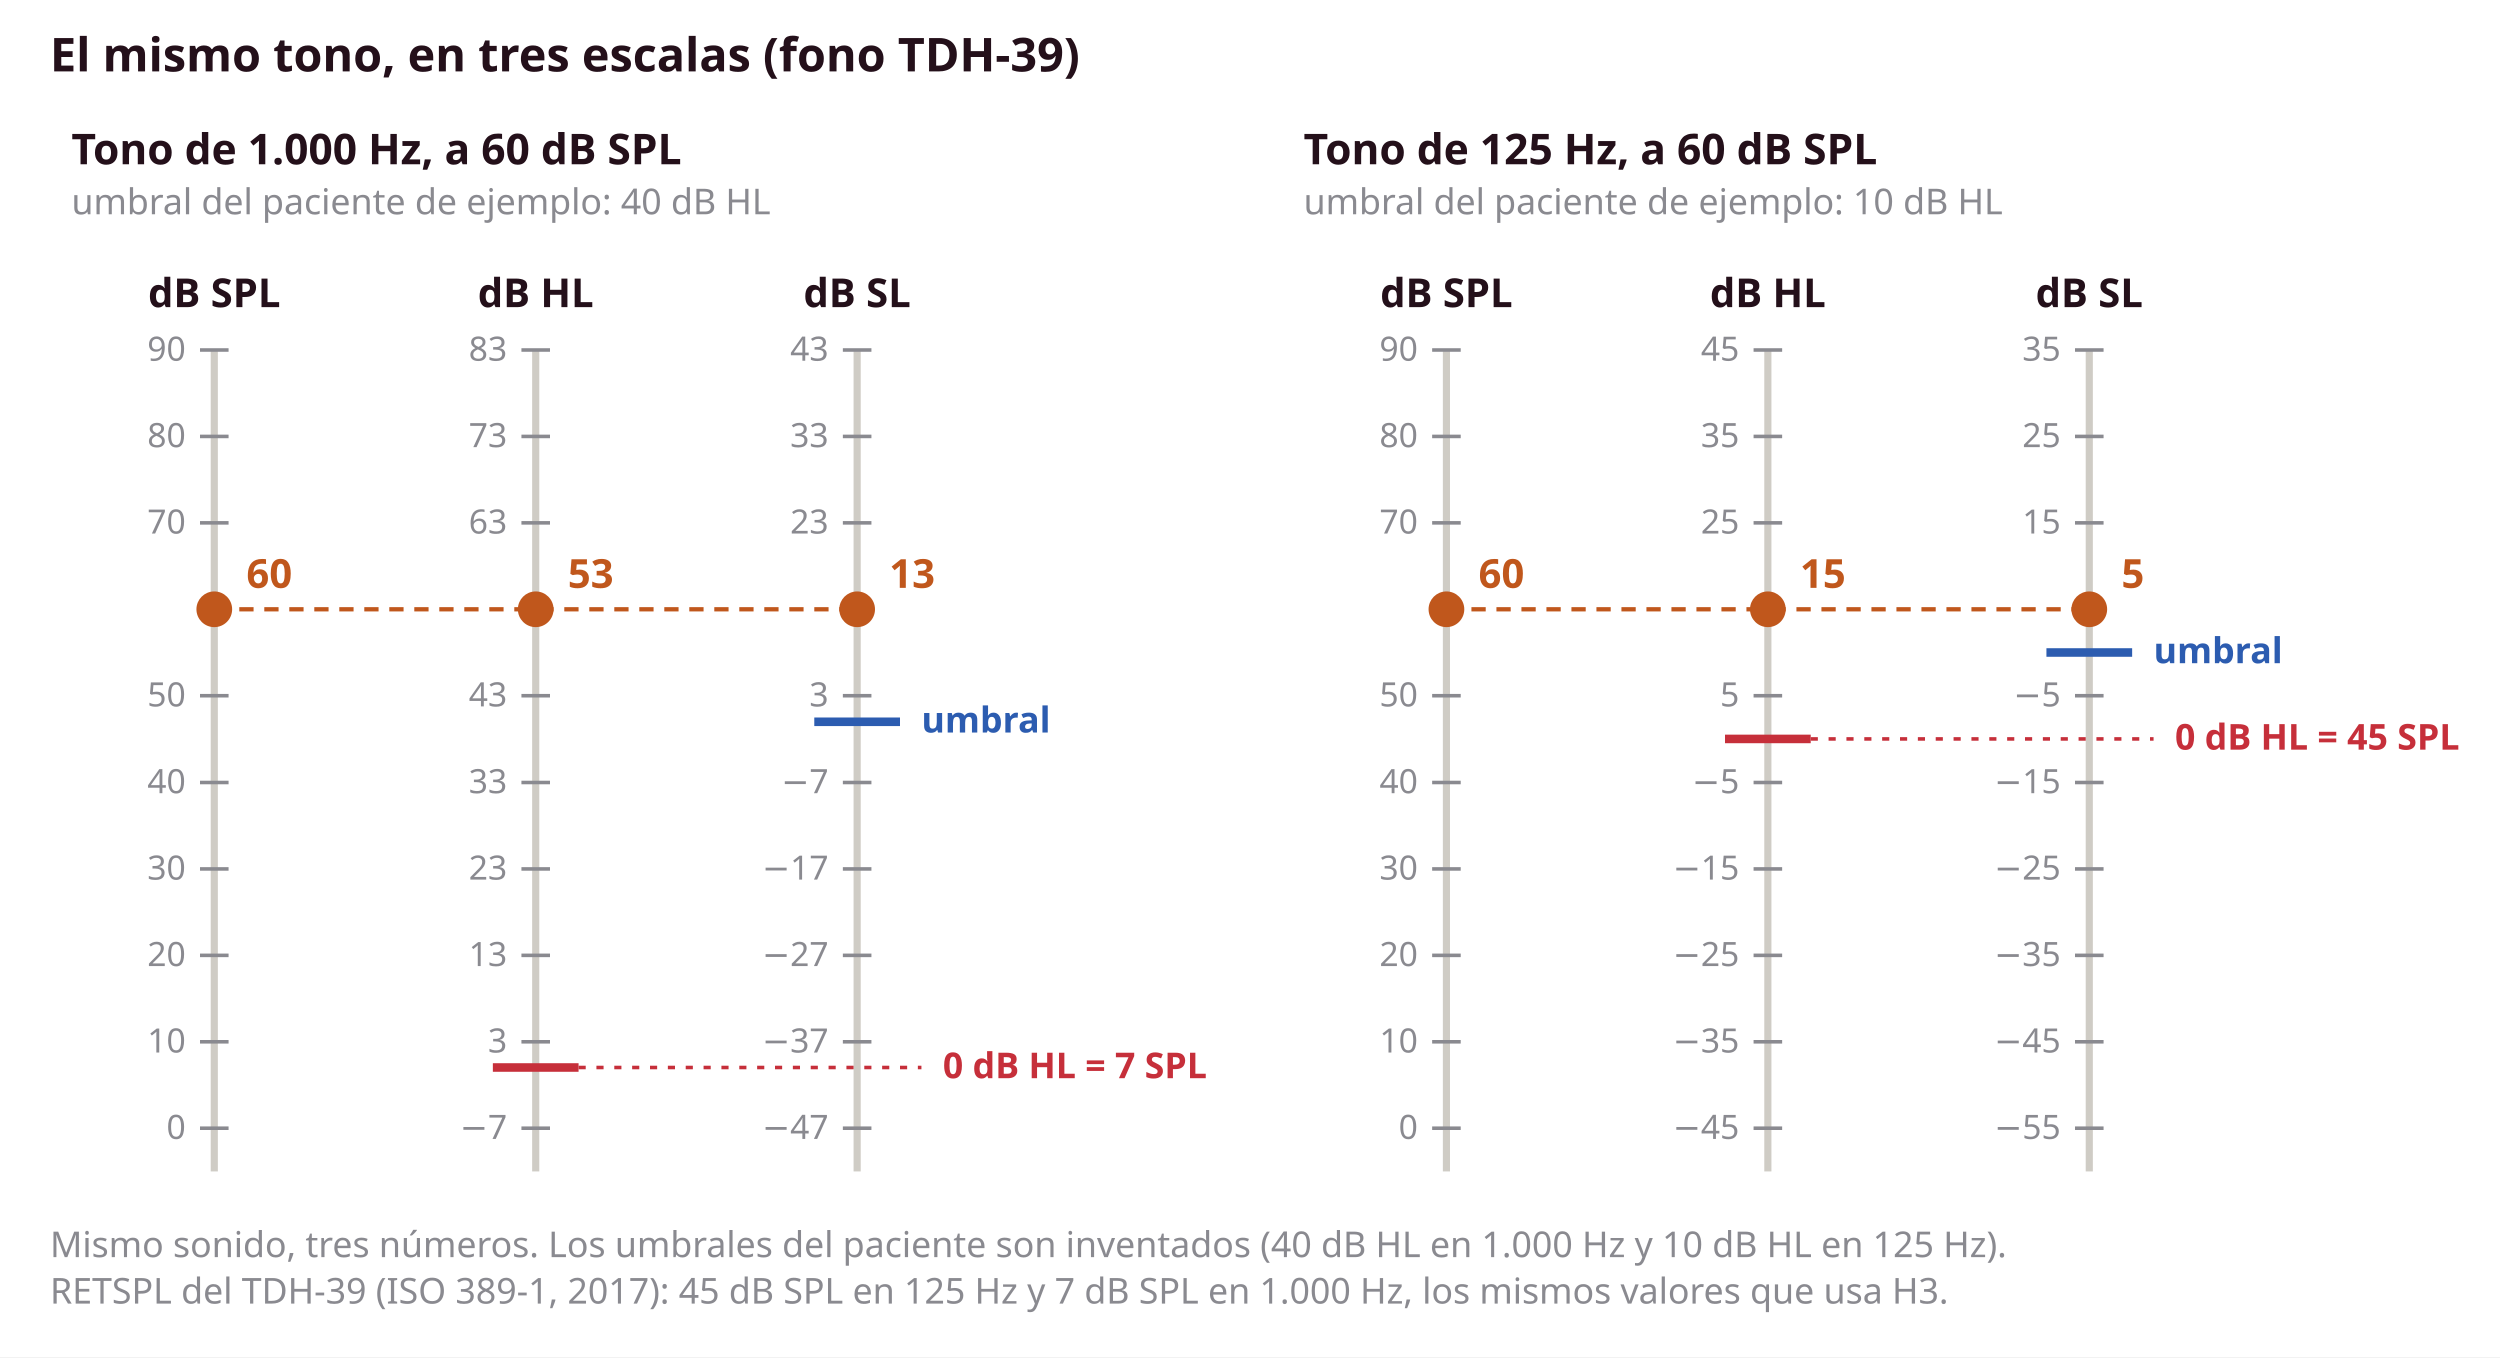
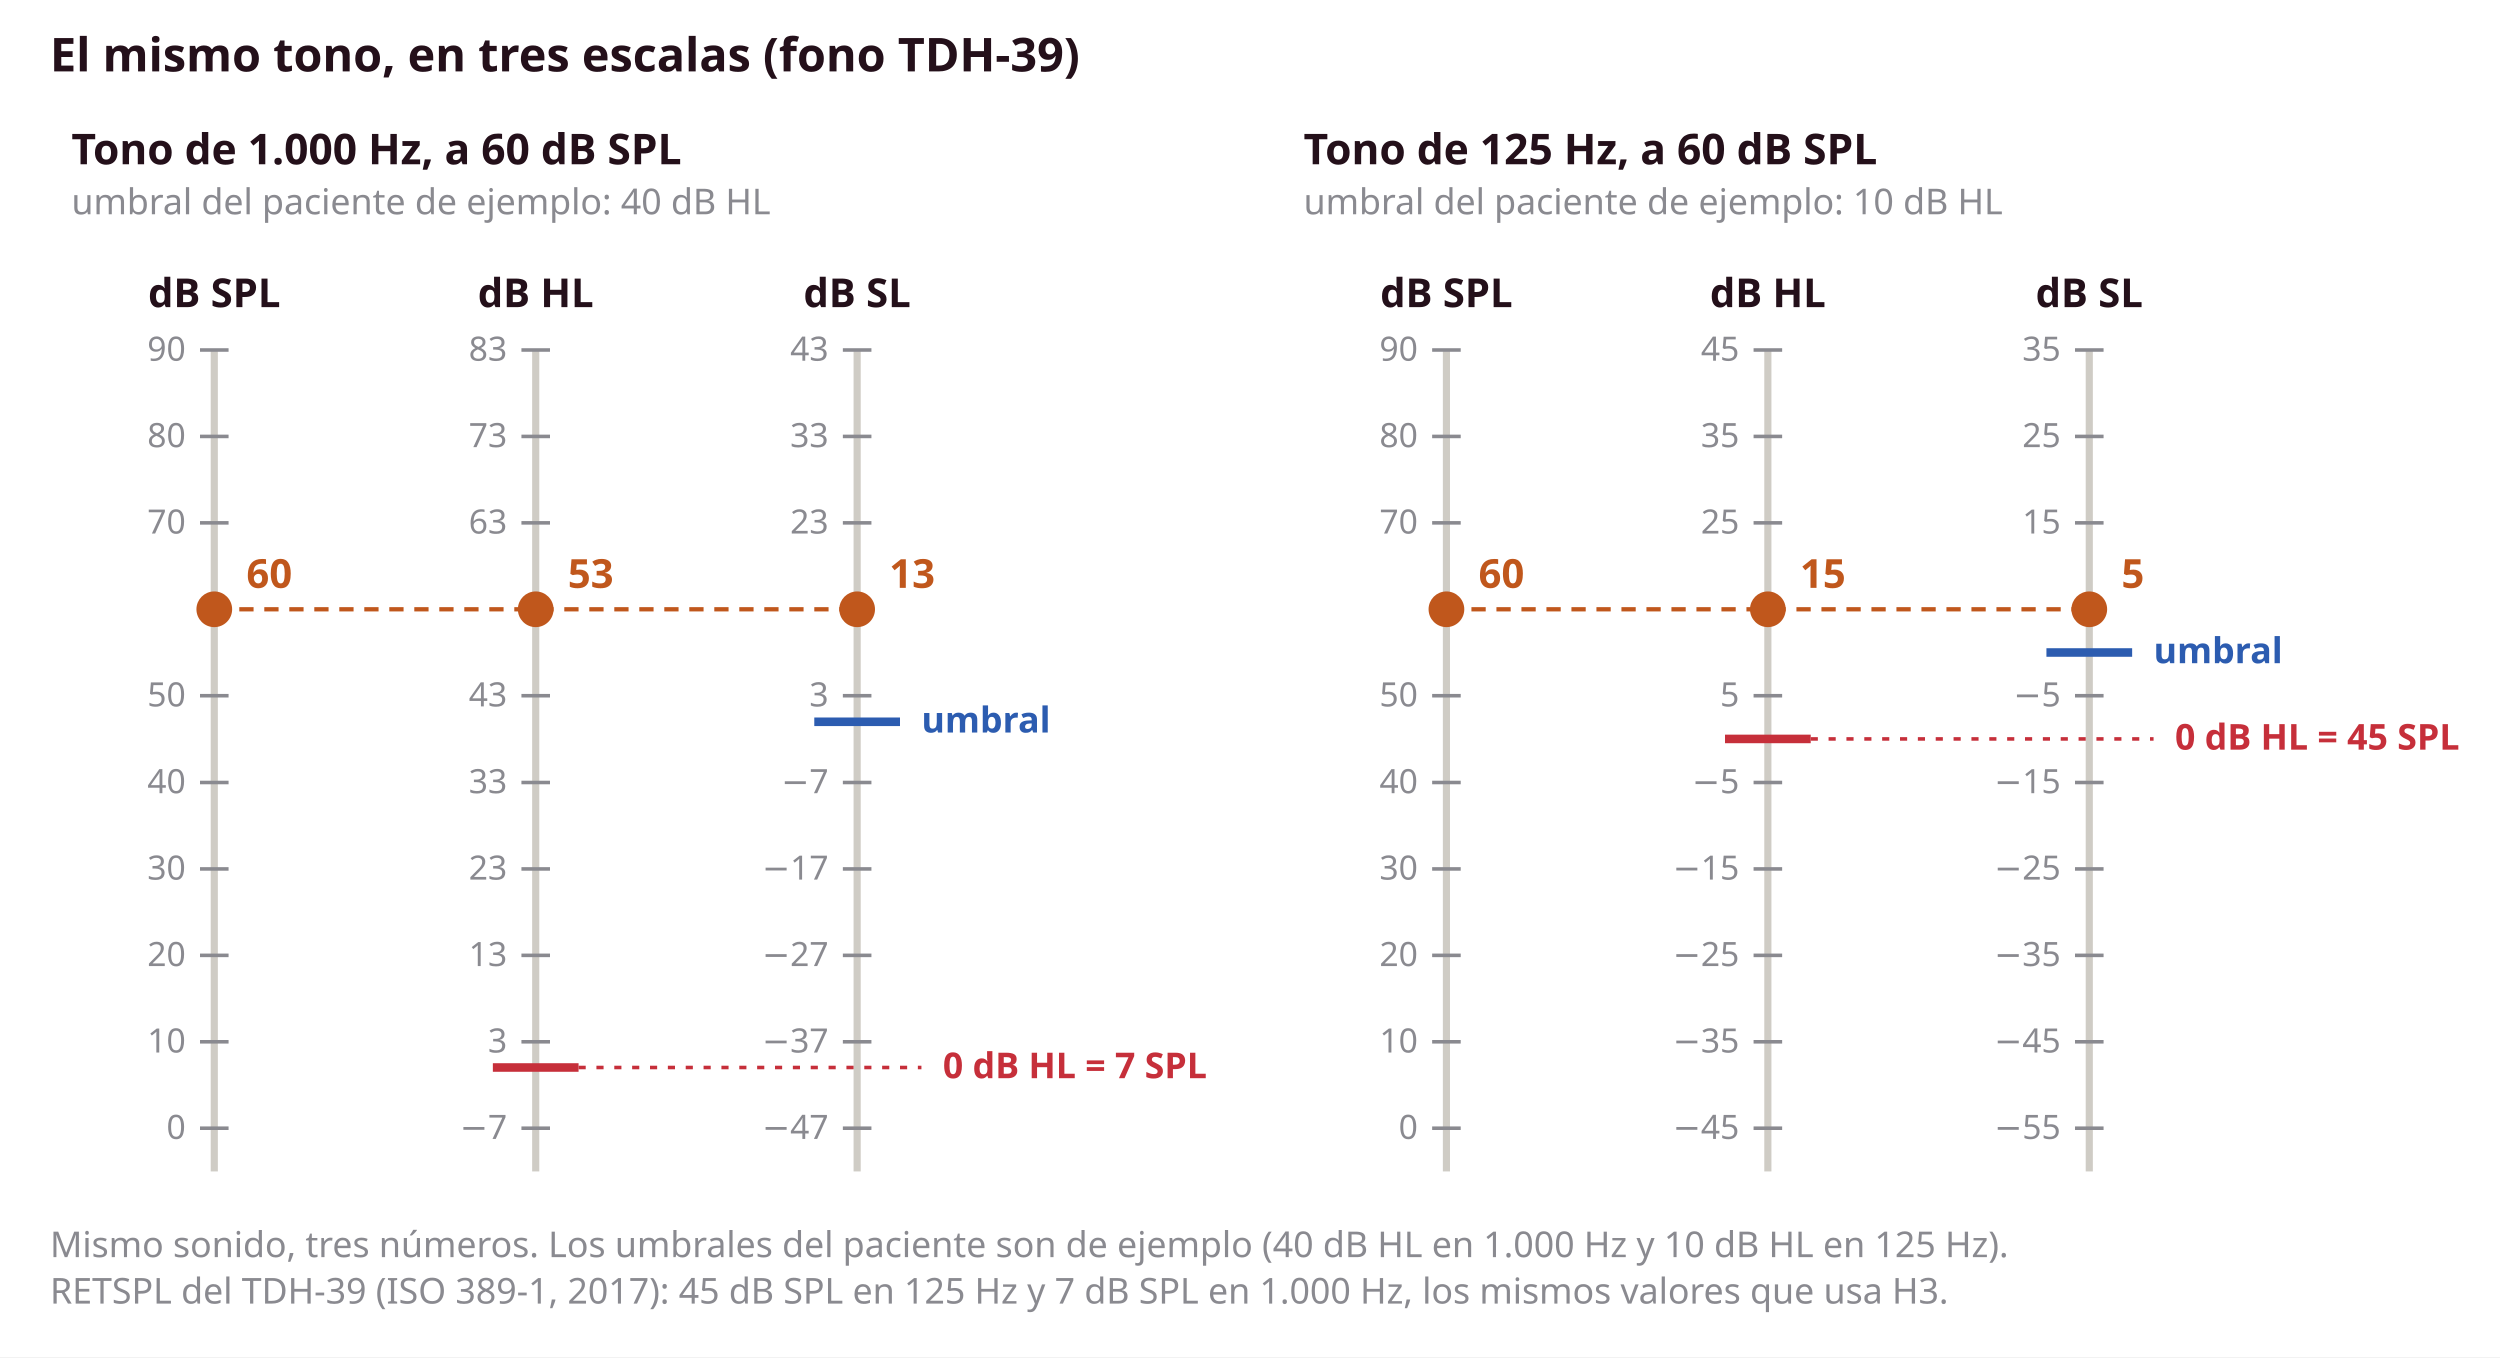
<svg xmlns="http://www.w3.org/2000/svg" viewBox="0 0 700 380" width="700" height="380">
  <defs>
    <marker id="p-tinta" markerWidth="7" markerHeight="7" refX="6" refY="3.5" markerUnits="userSpaceOnUse" orient="auto">
      <path d="M0,0 L7,3.5 L0,7 z" fill="#24101a" />
    </marker>
    <marker id="p-tenue" markerWidth="7" markerHeight="7" refX="6" refY="3.5" markerUnits="userSpaceOnUse" orient="auto">
      <path d="M0,0 L7,3.5 L0,7 z" fill="#8a8a90" />
    </marker>
    <marker id="p-cocl" markerWidth="7" markerHeight="7" refX="6" refY="3.5" markerUnits="userSpaceOnUse" orient="auto">
      <path d="M0,0 L7,3.5 L0,7 z" fill="#c0571c" />
    </marker>
    <marker id="p-retro" markerWidth="7" markerHeight="7" refX="6" refY="3.5" markerUnits="userSpaceOnUse" orient="auto">
      <path d="M0,0 L7,3.5 L0,7 z" fill="#21796c" />
    </marker>
    <marker id="p-aviso" markerWidth="7" markerHeight="7" refX="6" refY="3.5" markerUnits="userSpaceOnUse" orient="auto">
      <path d="M0,0 L7,3.5 L0,7 z" fill="#c62f3a" />
    </marker>
    <marker id="p-azul" markerWidth="7" markerHeight="7" refX="6" refY="3.5" markerUnits="userSpaceOnUse" orient="auto">
      <path d="M0,0 L7,3.5 L0,7 z" fill="#2c5cb0" />
    </marker>
  </defs>
  <rect width="700" height="380" fill="#fff" />
  <text x="14.0" y="20.0" font-family="'Plus Jakarta Sans', sans-serif" font-size="13.1" fill="#24101a" text-anchor="start" font-weight="700">El mismo tono, en tres escalas (fono TDH-39)</text>
  <text x="20.0" y="46.0" font-family="'Plus Jakarta Sans', sans-serif" font-size="11.9" fill="#24101a" text-anchor="start" font-weight="700">Tono de 1.000 Hz, a 60 dB SPL</text>
  <text x="20.0" y="60.0" font-family="'Plus Jakarta Sans', sans-serif" font-size="10.0" fill="#8a8a90" text-anchor="start" font-weight="400">umbral del paciente de ejemplo: 40 dB HL</text>
  <text x="60.0" y="86.0" font-family="'Plus Jakarta Sans', sans-serif" font-size="11.2" fill="#24101a" text-anchor="middle" font-weight="700">dB SPL</text>
  <line x1="60.0" y1="98.0" x2="60.0" y2="328.0" stroke="#cfccc5" stroke-width="2" />
  <line x1="56.0" y1="315.9" x2="64.0" y2="315.9" stroke="#8a8a90" stroke-width="1" />
  <text x="52.0" y="318.9" font-family="'Plus Jakarta Sans', sans-serif" font-size="9.4" fill="#8a8a90" text-anchor="end" font-weight="400">0</text>
  <line x1="56.0" y1="291.7" x2="64.0" y2="291.7" stroke="#8a8a90" stroke-width="1" />
  <text x="52.0" y="294.7" font-family="'Plus Jakarta Sans', sans-serif" font-size="9.4" fill="#8a8a90" text-anchor="end" font-weight="400">10</text>
  <line x1="56.0" y1="267.5" x2="64.0" y2="267.5" stroke="#8a8a90" stroke-width="1" />
  <text x="52.0" y="270.5" font-family="'Plus Jakarta Sans', sans-serif" font-size="9.4" fill="#8a8a90" text-anchor="end" font-weight="400">20</text>
  <line x1="56.0" y1="243.3" x2="64.0" y2="243.3" stroke="#8a8a90" stroke-width="1" />
  <text x="52.0" y="246.3" font-family="'Plus Jakarta Sans', sans-serif" font-size="9.4" fill="#8a8a90" text-anchor="end" font-weight="400">30</text>
  <line x1="56.0" y1="219.1" x2="64.0" y2="219.1" stroke="#8a8a90" stroke-width="1" />
  <text x="52.0" y="222.1" font-family="'Plus Jakarta Sans', sans-serif" font-size="9.4" fill="#8a8a90" text-anchor="end" font-weight="400">40</text>
  <line x1="56.0" y1="194.8" x2="64.0" y2="194.8" stroke="#8a8a90" stroke-width="1" />
  <text x="52.0" y="197.8" font-family="'Plus Jakarta Sans', sans-serif" font-size="9.4" fill="#8a8a90" text-anchor="end" font-weight="400">50</text>
  <line x1="56.0" y1="146.4" x2="64.0" y2="146.4" stroke="#8a8a90" stroke-width="1" />
  <text x="52.0" y="149.4" font-family="'Plus Jakarta Sans', sans-serif" font-size="9.4" fill="#8a8a90" text-anchor="end" font-weight="400">70</text>
  <line x1="56.0" y1="122.2" x2="64.0" y2="122.2" stroke="#8a8a90" stroke-width="1" />
  <text x="52.0" y="125.2" font-family="'Plus Jakarta Sans', sans-serif" font-size="9.4" fill="#8a8a90" text-anchor="end" font-weight="400">80</text>
  <line x1="56.0" y1="98.0" x2="64.0" y2="98.0" stroke="#8a8a90" stroke-width="1" />
  <text x="52.0" y="101.0" font-family="'Plus Jakarta Sans', sans-serif" font-size="9.4" fill="#8a8a90" text-anchor="end" font-weight="400">90</text>
  <circle cx="60.0" cy="170.6" r="4.5" fill="#c0571c" stroke="#c0571c" stroke-width="1" />
  <text x="69.0" y="164.6" font-family="'Plus Jakarta Sans', sans-serif" font-size="11.2" fill="#c0571c" text-anchor="start" font-weight="700">60</text>
  <text x="150.0" y="86.0" font-family="'Plus Jakarta Sans', sans-serif" font-size="11.2" fill="#24101a" text-anchor="middle" font-weight="700">dB HL</text>
  <line x1="150.0" y1="98.0" x2="150.0" y2="328.0" stroke="#cfccc5" stroke-width="2" />
  <line x1="146.0" y1="315.9" x2="154.0" y2="315.9" stroke="#8a8a90" stroke-width="1" />
  <text x="142.0" y="318.9" font-family="'Plus Jakarta Sans', sans-serif" font-size="9.4" fill="#8a8a90" text-anchor="end" font-weight="400">−7</text>
  <line x1="146.0" y1="291.7" x2="154.0" y2="291.7" stroke="#8a8a90" stroke-width="1" />
  <text x="142.0" y="294.7" font-family="'Plus Jakarta Sans', sans-serif" font-size="9.4" fill="#8a8a90" text-anchor="end" font-weight="400">3</text>
  <line x1="146.0" y1="267.5" x2="154.0" y2="267.5" stroke="#8a8a90" stroke-width="1" />
  <text x="142.0" y="270.5" font-family="'Plus Jakarta Sans', sans-serif" font-size="9.4" fill="#8a8a90" text-anchor="end" font-weight="400">13</text>
  <line x1="146.0" y1="243.3" x2="154.0" y2="243.3" stroke="#8a8a90" stroke-width="1" />
  <text x="142.0" y="246.3" font-family="'Plus Jakarta Sans', sans-serif" font-size="9.4" fill="#8a8a90" text-anchor="end" font-weight="400">23</text>
  <line x1="146.0" y1="219.1" x2="154.0" y2="219.1" stroke="#8a8a90" stroke-width="1" />
  <text x="142.0" y="222.1" font-family="'Plus Jakarta Sans', sans-serif" font-size="9.4" fill="#8a8a90" text-anchor="end" font-weight="400">33</text>
  <line x1="146.0" y1="194.8" x2="154.0" y2="194.8" stroke="#8a8a90" stroke-width="1" />
  <text x="142.0" y="197.8" font-family="'Plus Jakarta Sans', sans-serif" font-size="9.4" fill="#8a8a90" text-anchor="end" font-weight="400">43</text>
  <line x1="146.0" y1="146.4" x2="154.0" y2="146.4" stroke="#8a8a90" stroke-width="1" />
  <text x="142.0" y="149.4" font-family="'Plus Jakarta Sans', sans-serif" font-size="9.4" fill="#8a8a90" text-anchor="end" font-weight="400">63</text>
  <line x1="146.0" y1="122.2" x2="154.0" y2="122.2" stroke="#8a8a90" stroke-width="1" />
  <text x="142.0" y="125.2" font-family="'Plus Jakarta Sans', sans-serif" font-size="9.4" fill="#8a8a90" text-anchor="end" font-weight="400">73</text>
  <line x1="146.0" y1="98.0" x2="154.0" y2="98.0" stroke="#8a8a90" stroke-width="1" />
  <text x="142.0" y="101.0" font-family="'Plus Jakarta Sans', sans-serif" font-size="9.4" fill="#8a8a90" text-anchor="end" font-weight="400">83</text>
  <circle cx="150.0" cy="170.6" r="4.5" fill="#c0571c" stroke="#c0571c" stroke-width="1" />
  <text x="159.0" y="164.6" font-family="'Plus Jakarta Sans', sans-serif" font-size="11.2" fill="#c0571c" text-anchor="start" font-weight="700">53</text>
  <text x="240.0" y="86.0" font-family="'Plus Jakarta Sans', sans-serif" font-size="11.2" fill="#24101a" text-anchor="middle" font-weight="700">dB SL</text>
  <line x1="240.0" y1="98.0" x2="240.0" y2="328.0" stroke="#cfccc5" stroke-width="2" />
  <line x1="236.0" y1="315.9" x2="244.0" y2="315.9" stroke="#8a8a90" stroke-width="1" />
  <text x="232.0" y="318.9" font-family="'Plus Jakarta Sans', sans-serif" font-size="9.4" fill="#8a8a90" text-anchor="end" font-weight="400">−47</text>
  <line x1="236.0" y1="291.7" x2="244.0" y2="291.7" stroke="#8a8a90" stroke-width="1" />
  <text x="232.0" y="294.7" font-family="'Plus Jakarta Sans', sans-serif" font-size="9.4" fill="#8a8a90" text-anchor="end" font-weight="400">−37</text>
  <line x1="236.0" y1="267.5" x2="244.0" y2="267.5" stroke="#8a8a90" stroke-width="1" />
  <text x="232.0" y="270.5" font-family="'Plus Jakarta Sans', sans-serif" font-size="9.4" fill="#8a8a90" text-anchor="end" font-weight="400">−27</text>
  <line x1="236.0" y1="243.3" x2="244.0" y2="243.3" stroke="#8a8a90" stroke-width="1" />
  <text x="232.0" y="246.3" font-family="'Plus Jakarta Sans', sans-serif" font-size="9.4" fill="#8a8a90" text-anchor="end" font-weight="400">−17</text>
  <line x1="236.0" y1="219.1" x2="244.0" y2="219.1" stroke="#8a8a90" stroke-width="1" />
  <text x="232.0" y="222.1" font-family="'Plus Jakarta Sans', sans-serif" font-size="9.4" fill="#8a8a90" text-anchor="end" font-weight="400">−7</text>
  <line x1="236.0" y1="194.8" x2="244.0" y2="194.8" stroke="#8a8a90" stroke-width="1" />
  <text x="232.0" y="197.8" font-family="'Plus Jakarta Sans', sans-serif" font-size="9.4" fill="#8a8a90" text-anchor="end" font-weight="400">3</text>
  <line x1="236.0" y1="146.4" x2="244.0" y2="146.4" stroke="#8a8a90" stroke-width="1" />
  <text x="232.0" y="149.4" font-family="'Plus Jakarta Sans', sans-serif" font-size="9.4" fill="#8a8a90" text-anchor="end" font-weight="400">23</text>
  <line x1="236.0" y1="122.2" x2="244.0" y2="122.2" stroke="#8a8a90" stroke-width="1" />
  <text x="232.0" y="125.2" font-family="'Plus Jakarta Sans', sans-serif" font-size="9.4" fill="#8a8a90" text-anchor="end" font-weight="400">33</text>
  <line x1="236.0" y1="98.0" x2="244.0" y2="98.0" stroke="#8a8a90" stroke-width="1" />
  <text x="232.0" y="101.0" font-family="'Plus Jakarta Sans', sans-serif" font-size="9.4" fill="#8a8a90" text-anchor="end" font-weight="400">43</text>
  <circle cx="240.0" cy="170.6" r="4.5" fill="#c0571c" stroke="#c0571c" stroke-width="1" />
  <text x="249.0" y="164.6" font-family="'Plus Jakarta Sans', sans-serif" font-size="11.2" fill="#c0571c" text-anchor="start" font-weight="700">13</text>
  <line x1="60.0" y1="170.6" x2="240.0" y2="170.6" stroke="#c0571c" stroke-width="1.2" stroke-dasharray="4 3" />
  <line x1="138.0" y1="298.9" x2="162.0" y2="298.9" stroke="#c62f3a" stroke-width="2.4" />
  <line x1="162.0" y1="298.9" x2="258.0" y2="298.9" stroke="#c62f3a" stroke-width="1" stroke-dasharray="2 3" />
  <text x="264.0" y="301.9" font-family="'Plus Jakarta Sans', sans-serif" font-size="10.0" fill="#c62f3a" text-anchor="start" font-weight="700">0 dB HL = 7 SPL</text>
  <line x1="228.0" y1="202.1" x2="252.0" y2="202.1" stroke="#2c5cb0" stroke-width="2.4" />
  <text x="258.0" y="205.1" font-family="'Plus Jakarta Sans', sans-serif" font-size="10.0" fill="#2c5cb0" text-anchor="start" font-weight="700">umbral</text>
  <text x="365.0" y="46.0" font-family="'Plus Jakarta Sans', sans-serif" font-size="11.9" fill="#24101a" text-anchor="start" font-weight="700">Tono de 125 Hz, a 60 dB SPL</text>
  <text x="365.0" y="60.0" font-family="'Plus Jakarta Sans', sans-serif" font-size="10.0" fill="#8a8a90" text-anchor="start" font-weight="400">umbral del paciente de ejemplo: 10 dB HL</text>
  <text x="405.0" y="86.0" font-family="'Plus Jakarta Sans', sans-serif" font-size="11.2" fill="#24101a" text-anchor="middle" font-weight="700">dB SPL</text>
  <line x1="405.0" y1="98.0" x2="405.0" y2="328.0" stroke="#cfccc5" stroke-width="2" />
  <line x1="401.0" y1="315.9" x2="409.0" y2="315.9" stroke="#8a8a90" stroke-width="1" />
  <text x="397.0" y="318.9" font-family="'Plus Jakarta Sans', sans-serif" font-size="9.4" fill="#8a8a90" text-anchor="end" font-weight="400">0</text>
  <line x1="401.0" y1="291.7" x2="409.0" y2="291.7" stroke="#8a8a90" stroke-width="1" />
  <text x="397.0" y="294.7" font-family="'Plus Jakarta Sans', sans-serif" font-size="9.4" fill="#8a8a90" text-anchor="end" font-weight="400">10</text>
  <line x1="401.0" y1="267.5" x2="409.0" y2="267.5" stroke="#8a8a90" stroke-width="1" />
  <text x="397.0" y="270.5" font-family="'Plus Jakarta Sans', sans-serif" font-size="9.4" fill="#8a8a90" text-anchor="end" font-weight="400">20</text>
  <line x1="401.0" y1="243.3" x2="409.0" y2="243.3" stroke="#8a8a90" stroke-width="1" />
  <text x="397.0" y="246.3" font-family="'Plus Jakarta Sans', sans-serif" font-size="9.4" fill="#8a8a90" text-anchor="end" font-weight="400">30</text>
  <line x1="401.0" y1="219.1" x2="409.0" y2="219.1" stroke="#8a8a90" stroke-width="1" />
  <text x="397.0" y="222.1" font-family="'Plus Jakarta Sans', sans-serif" font-size="9.4" fill="#8a8a90" text-anchor="end" font-weight="400">40</text>
  <line x1="401.0" y1="194.8" x2="409.0" y2="194.8" stroke="#8a8a90" stroke-width="1" />
  <text x="397.0" y="197.8" font-family="'Plus Jakarta Sans', sans-serif" font-size="9.4" fill="#8a8a90" text-anchor="end" font-weight="400">50</text>
  <line x1="401.0" y1="146.4" x2="409.0" y2="146.4" stroke="#8a8a90" stroke-width="1" />
  <text x="397.0" y="149.4" font-family="'Plus Jakarta Sans', sans-serif" font-size="9.4" fill="#8a8a90" text-anchor="end" font-weight="400">70</text>
  <line x1="401.0" y1="122.2" x2="409.0" y2="122.2" stroke="#8a8a90" stroke-width="1" />
  <text x="397.0" y="125.2" font-family="'Plus Jakarta Sans', sans-serif" font-size="9.4" fill="#8a8a90" text-anchor="end" font-weight="400">80</text>
  <line x1="401.0" y1="98.0" x2="409.0" y2="98.0" stroke="#8a8a90" stroke-width="1" />
  <text x="397.0" y="101.0" font-family="'Plus Jakarta Sans', sans-serif" font-size="9.4" fill="#8a8a90" text-anchor="end" font-weight="400">90</text>
  <circle cx="405.0" cy="170.6" r="4.5" fill="#c0571c" stroke="#c0571c" stroke-width="1" />
  <text x="414.0" y="164.6" font-family="'Plus Jakarta Sans', sans-serif" font-size="11.2" fill="#c0571c" text-anchor="start" font-weight="700">60</text>
  <text x="495.0" y="86.0" font-family="'Plus Jakarta Sans', sans-serif" font-size="11.2" fill="#24101a" text-anchor="middle" font-weight="700">dB HL</text>
  <line x1="495.0" y1="98.0" x2="495.0" y2="328.0" stroke="#cfccc5" stroke-width="2" />
  <line x1="491.0" y1="315.9" x2="499.0" y2="315.9" stroke="#8a8a90" stroke-width="1" />
  <text x="487.0" y="318.9" font-family="'Plus Jakarta Sans', sans-serif" font-size="9.4" fill="#8a8a90" text-anchor="end" font-weight="400">−45</text>
  <line x1="491.0" y1="291.7" x2="499.0" y2="291.7" stroke="#8a8a90" stroke-width="1" />
  <text x="487.0" y="294.7" font-family="'Plus Jakarta Sans', sans-serif" font-size="9.4" fill="#8a8a90" text-anchor="end" font-weight="400">−35</text>
  <line x1="491.0" y1="267.5" x2="499.0" y2="267.5" stroke="#8a8a90" stroke-width="1" />
  <text x="487.0" y="270.5" font-family="'Plus Jakarta Sans', sans-serif" font-size="9.4" fill="#8a8a90" text-anchor="end" font-weight="400">−25</text>
  <line x1="491.0" y1="243.3" x2="499.0" y2="243.3" stroke="#8a8a90" stroke-width="1" />
  <text x="487.0" y="246.3" font-family="'Plus Jakarta Sans', sans-serif" font-size="9.4" fill="#8a8a90" text-anchor="end" font-weight="400">−15</text>
  <line x1="491.0" y1="219.1" x2="499.0" y2="219.1" stroke="#8a8a90" stroke-width="1" />
  <text x="487.0" y="222.1" font-family="'Plus Jakarta Sans', sans-serif" font-size="9.4" fill="#8a8a90" text-anchor="end" font-weight="400">−5</text>
  <line x1="491.0" y1="194.8" x2="499.0" y2="194.8" stroke="#8a8a90" stroke-width="1" />
  <text x="487.0" y="197.8" font-family="'Plus Jakarta Sans', sans-serif" font-size="9.4" fill="#8a8a90" text-anchor="end" font-weight="400">5</text>
  <line x1="491.0" y1="146.4" x2="499.0" y2="146.4" stroke="#8a8a90" stroke-width="1" />
  <text x="487.0" y="149.4" font-family="'Plus Jakarta Sans', sans-serif" font-size="9.4" fill="#8a8a90" text-anchor="end" font-weight="400">25</text>
  <line x1="491.0" y1="122.2" x2="499.0" y2="122.2" stroke="#8a8a90" stroke-width="1" />
  <text x="487.0" y="125.2" font-family="'Plus Jakarta Sans', sans-serif" font-size="9.4" fill="#8a8a90" text-anchor="end" font-weight="400">35</text>
  <line x1="491.0" y1="98.0" x2="499.0" y2="98.0" stroke="#8a8a90" stroke-width="1" />
  <text x="487.0" y="101.0" font-family="'Plus Jakarta Sans', sans-serif" font-size="9.4" fill="#8a8a90" text-anchor="end" font-weight="400">45</text>
  <circle cx="495.0" cy="170.6" r="4.5" fill="#c0571c" stroke="#c0571c" stroke-width="1" />
  <text x="504.0" y="164.6" font-family="'Plus Jakarta Sans', sans-serif" font-size="11.2" fill="#c0571c" text-anchor="start" font-weight="700">15</text>
  <text x="585.0" y="86.0" font-family="'Plus Jakarta Sans', sans-serif" font-size="11.2" fill="#24101a" text-anchor="middle" font-weight="700">dB SL</text>
  <line x1="585.0" y1="98.0" x2="585.0" y2="328.0" stroke="#cfccc5" stroke-width="2" />
  <line x1="581.0" y1="315.9" x2="589.0" y2="315.9" stroke="#8a8a90" stroke-width="1" />
  <text x="577.0" y="318.9" font-family="'Plus Jakarta Sans', sans-serif" font-size="9.4" fill="#8a8a90" text-anchor="end" font-weight="400">−55</text>
  <line x1="581.0" y1="291.7" x2="589.0" y2="291.7" stroke="#8a8a90" stroke-width="1" />
  <text x="577.0" y="294.7" font-family="'Plus Jakarta Sans', sans-serif" font-size="9.4" fill="#8a8a90" text-anchor="end" font-weight="400">−45</text>
  <line x1="581.0" y1="267.5" x2="589.0" y2="267.5" stroke="#8a8a90" stroke-width="1" />
  <text x="577.0" y="270.5" font-family="'Plus Jakarta Sans', sans-serif" font-size="9.4" fill="#8a8a90" text-anchor="end" font-weight="400">−35</text>
  <line x1="581.0" y1="243.3" x2="589.0" y2="243.3" stroke="#8a8a90" stroke-width="1" />
  <text x="577.0" y="246.3" font-family="'Plus Jakarta Sans', sans-serif" font-size="9.4" fill="#8a8a90" text-anchor="end" font-weight="400">−25</text>
  <line x1="581.0" y1="219.1" x2="589.0" y2="219.1" stroke="#8a8a90" stroke-width="1" />
  <text x="577.0" y="222.1" font-family="'Plus Jakarta Sans', sans-serif" font-size="9.4" fill="#8a8a90" text-anchor="end" font-weight="400">−15</text>
  <line x1="581.0" y1="194.8" x2="589.0" y2="194.8" stroke="#8a8a90" stroke-width="1" />
  <text x="577.0" y="197.8" font-family="'Plus Jakarta Sans', sans-serif" font-size="9.4" fill="#8a8a90" text-anchor="end" font-weight="400">−5</text>
  <line x1="581.0" y1="146.4" x2="589.0" y2="146.4" stroke="#8a8a90" stroke-width="1" />
  <text x="577.0" y="149.4" font-family="'Plus Jakarta Sans', sans-serif" font-size="9.4" fill="#8a8a90" text-anchor="end" font-weight="400">15</text>
  <line x1="581.0" y1="122.2" x2="589.0" y2="122.2" stroke="#8a8a90" stroke-width="1" />
  <text x="577.0" y="125.2" font-family="'Plus Jakarta Sans', sans-serif" font-size="9.4" fill="#8a8a90" text-anchor="end" font-weight="400">25</text>
  <line x1="581.0" y1="98.0" x2="589.0" y2="98.0" stroke="#8a8a90" stroke-width="1" />
  <text x="577.0" y="101.0" font-family="'Plus Jakarta Sans', sans-serif" font-size="9.4" fill="#8a8a90" text-anchor="end" font-weight="400">35</text>
  <circle cx="585.0" cy="170.6" r="4.5" fill="#c0571c" stroke="#c0571c" stroke-width="1" />
  <text x="594.0" y="164.6" font-family="'Plus Jakarta Sans', sans-serif" font-size="11.2" fill="#c0571c" text-anchor="start" font-weight="700">5</text>
  <line x1="405.0" y1="170.6" x2="585.0" y2="170.6" stroke="#c0571c" stroke-width="1.2" stroke-dasharray="4 3" />
  <line x1="483.0" y1="206.9" x2="507.0" y2="206.9" stroke="#c62f3a" stroke-width="2.4" />
  <line x1="507.0" y1="206.9" x2="603.0" y2="206.9" stroke="#c62f3a" stroke-width="1" stroke-dasharray="2 3" />
  <text x="609.0" y="209.9" font-family="'Plus Jakarta Sans', sans-serif" font-size="10.0" fill="#c62f3a" text-anchor="start" font-weight="700">0 dB HL = 45 SPL</text>
  <line x1="573.0" y1="182.7" x2="597.0" y2="182.7" stroke="#2c5cb0" stroke-width="2.4" />
  <text x="603.0" y="185.7" font-family="'Plus Jakarta Sans', sans-serif" font-size="10.0" fill="#2c5cb0" text-anchor="start" font-weight="700">umbral</text>
-   <text x="14.0" y="352.0" font-family="'Plus Jakarta Sans', sans-serif" font-size="10.0" fill="#8a8a90" text-anchor="start" font-weight="400">Mismo sonido, tres números. Los umbrales del paciente son inventados (40 dB HL en 1.000 Hz y 10 dB HL en 125 Hz).</text>
+   <text x="14.0" y="352.0" font-family="'Plus Jakarta Sans', sans-serif" font-size="10.0" fill="#8a8a90" text-anchor="start" font-weight="400">Mismo sonido, tres números. Los umbrales del paciente son de ejemplo (40 dB HL en 1.000 Hz y 10 dB HL en 125 Hz).</text>
  <text x="14.0" y="365.0" font-family="'Plus Jakarta Sans', sans-serif" font-size="10.0" fill="#8a8a90" text-anchor="start" font-weight="400">RETSPL del TDH-39 (ISO 389-1, 2017): 45 dB SPL en 125 Hz y 7 dB SPL en 1.000 Hz, los mismos valores que usa H3.</text>
</svg>
